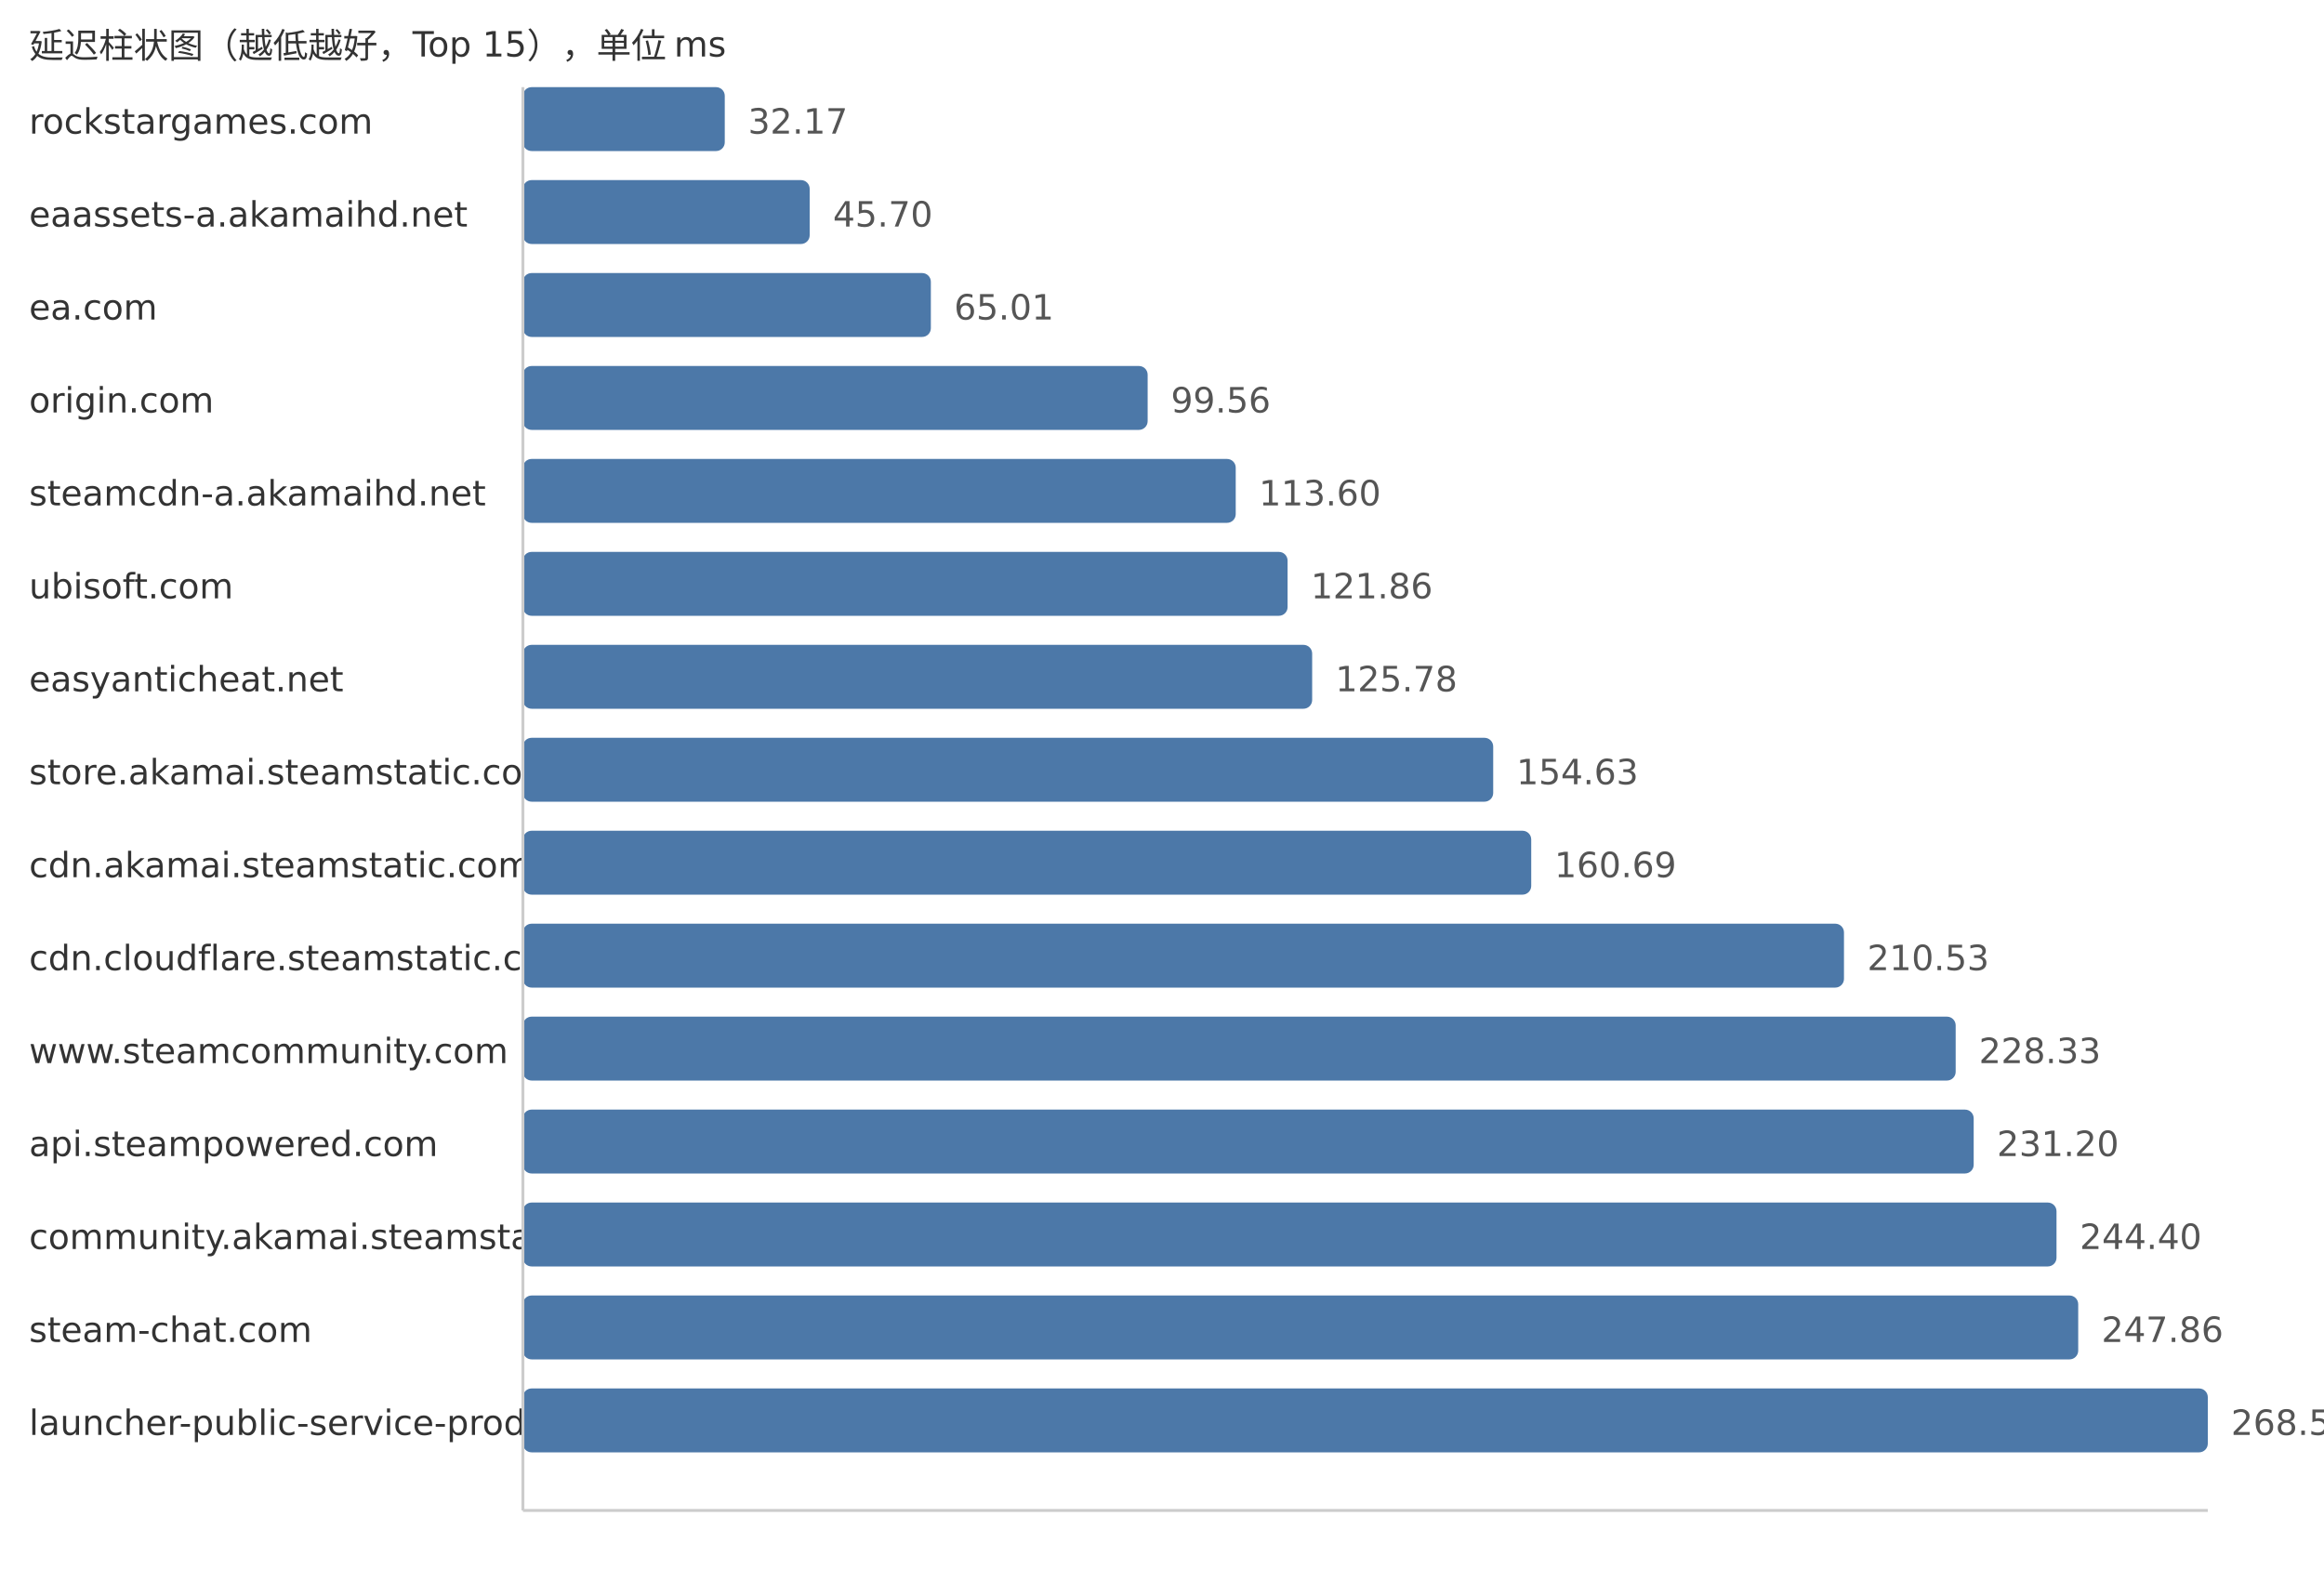
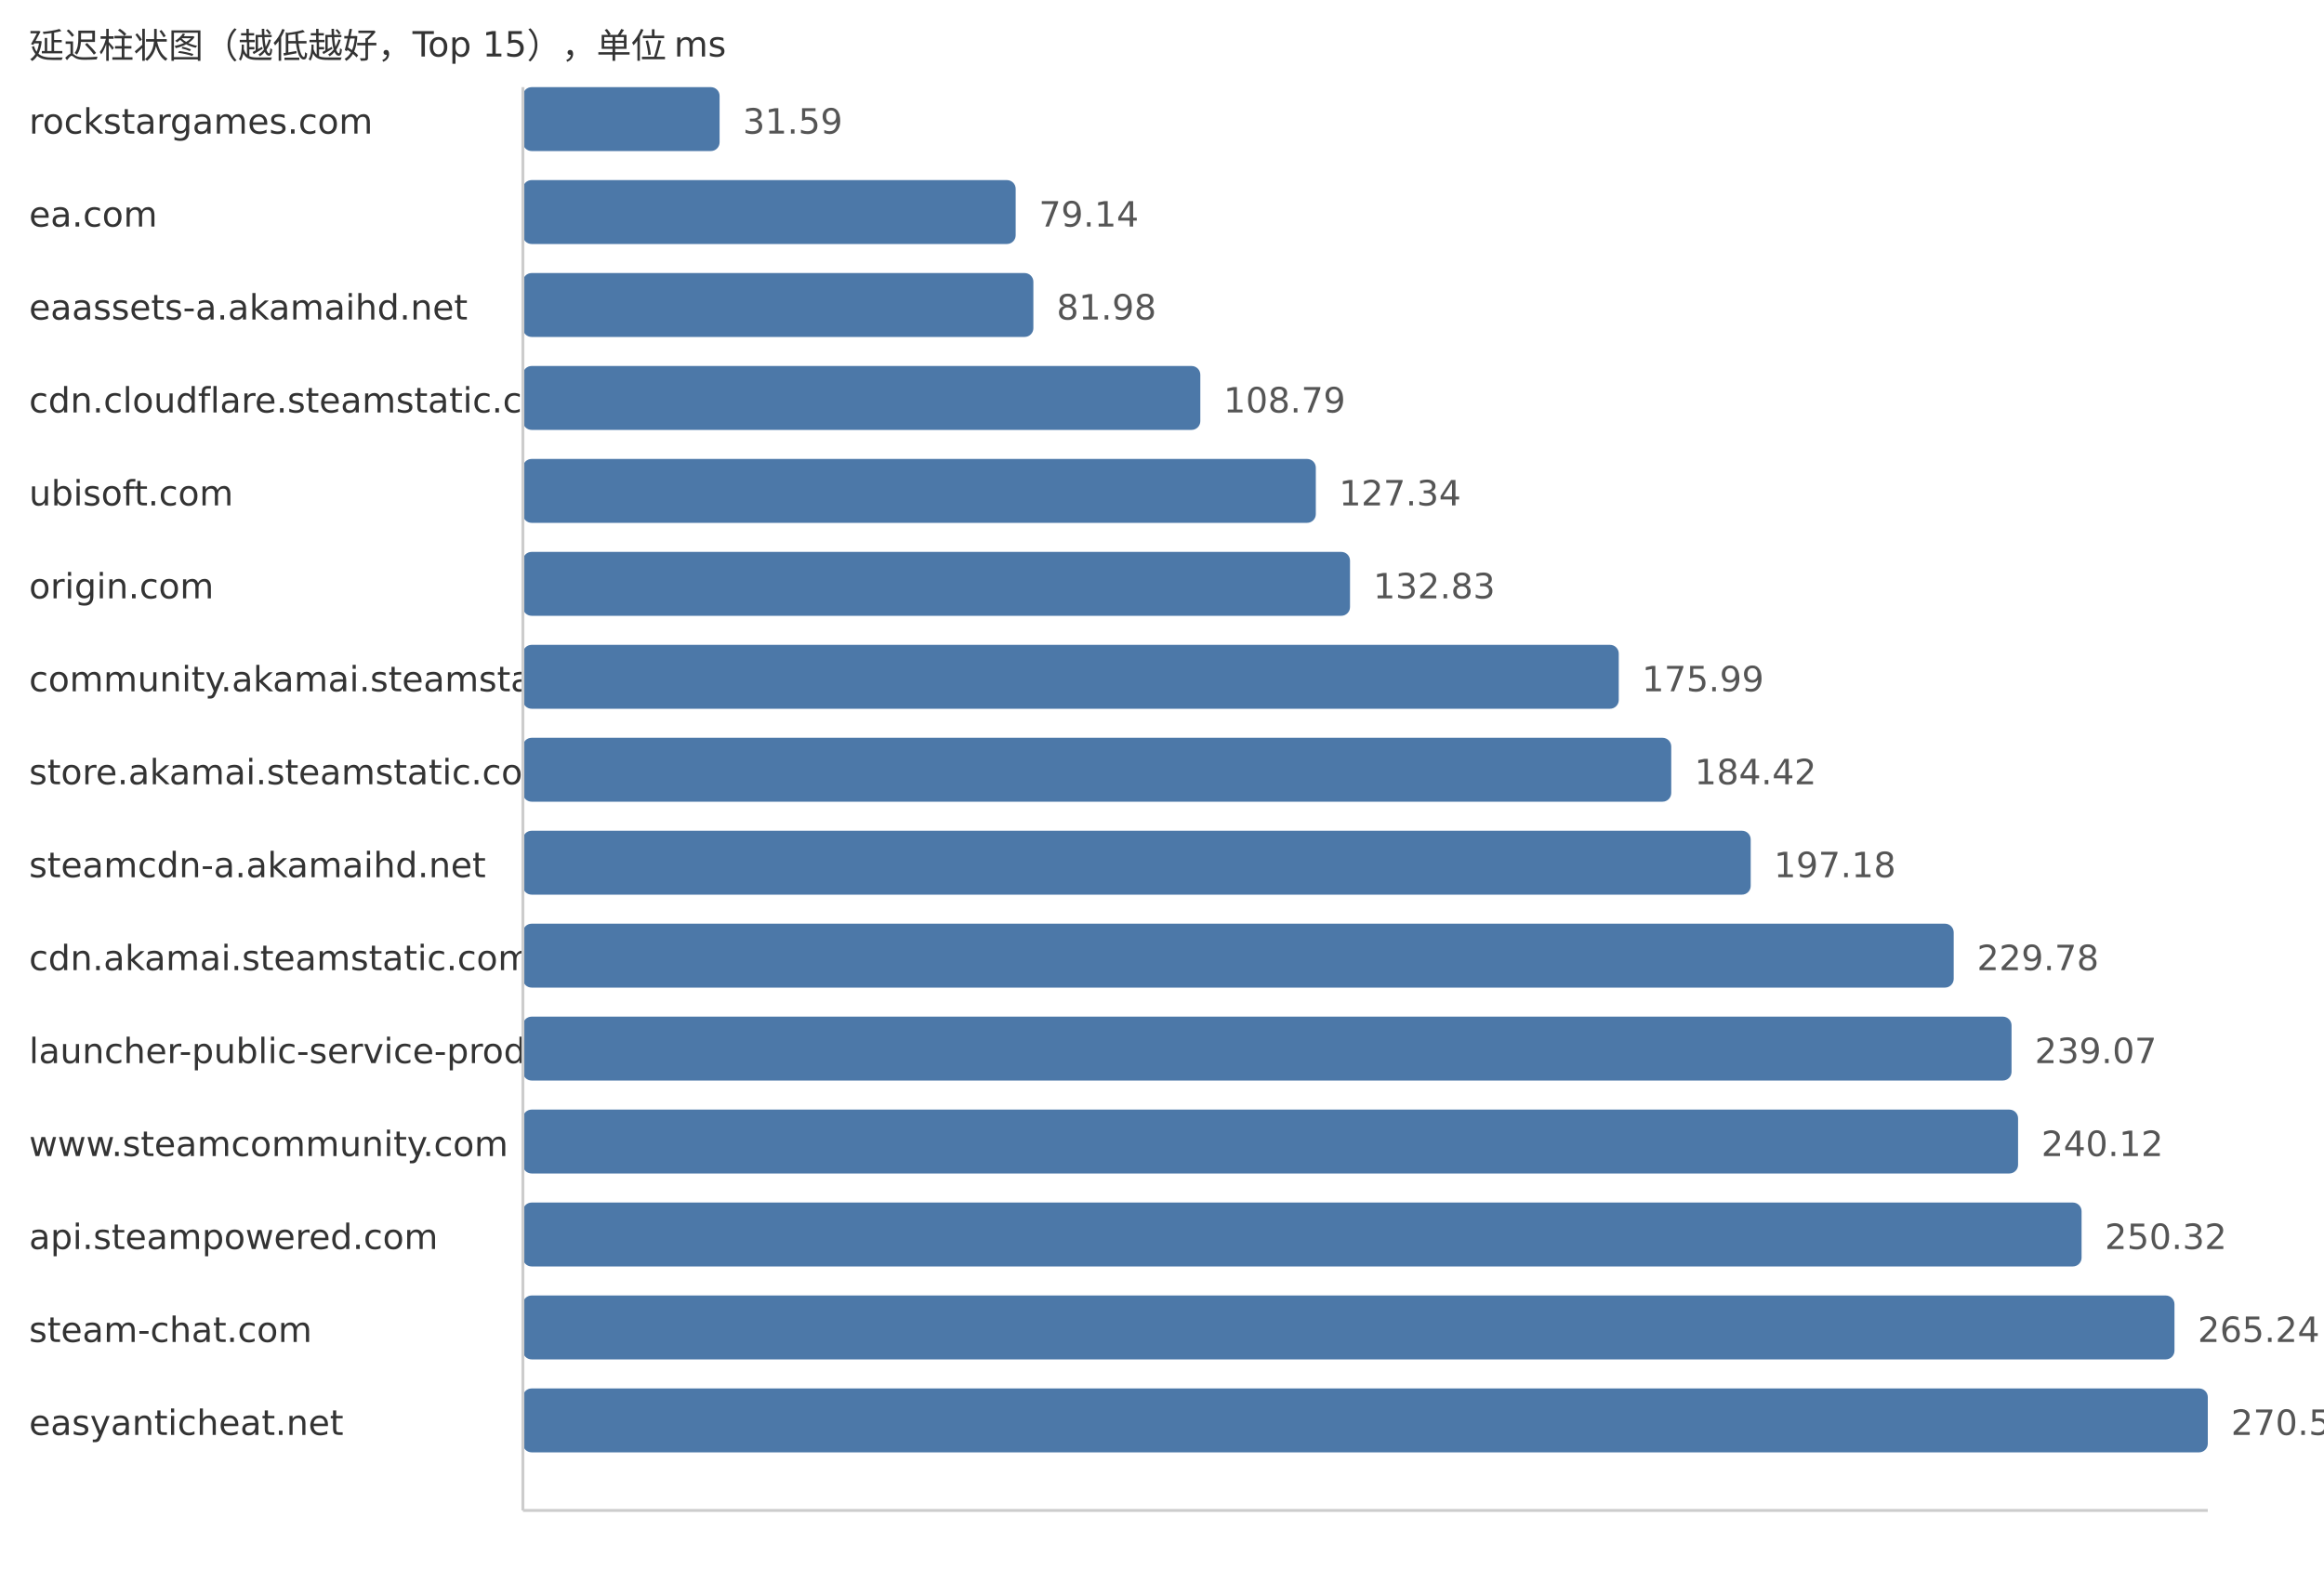
<svg xmlns="http://www.w3.org/2000/svg" width="800" height="540">
  <style> .label{font-family:DejaVu Sans,Verdana,Geneva,sans-serif;font-size:12px;fill:#333} .value{font-family:DejaVu Sans,Verdana,Geneva,sans-serif;font-size:12px;fill:#555} </style>
  <text x="10" y="20" class="label">延迟柱状图（越低越好，Top 15），单位 ms</text>
  <text x="10" y="46" class="label">rockstargames.com</text>
-   <rect x="180" y="30" width="69.49" height="22" fill="#4c78a8" rx="3" />
-   <text x="257.49" y="46" class="value">32.17</text>
-   <text x="10" y="78" class="label">eaassets-a.akamaihd.net</text>
-   <rect x="180" y="62" width="98.72" height="22" fill="#4c78a8" rx="3" />
-   <text x="286.72" y="78" class="value">45.70</text>
-   <text x="10" y="110" class="label">ea.com</text>
-   <rect x="180" y="94" width="140.43" height="22" fill="#4c78a8" rx="3" />
-   <text x="328.43" y="110" class="value">65.01</text>
-   <text x="10" y="142" class="label">origin.com</text>
-   <rect x="180" y="126" width="215.06" height="22" fill="#4c78a8" rx="3" />
-   <text x="403.06" y="142" class="value">99.56</text>
-   <text x="10" y="174" class="label">steamcdn-a.akamaihd.net</text>
-   <rect x="180" y="158" width="245.38" height="22" fill="#4c78a8" rx="3" />
-   <text x="433.38" y="174" class="value">113.60</text>
-   <text x="10" y="206" class="label">ubisoft.com</text>
-   <rect x="180" y="190" width="263.23" height="22" fill="#4c78a8" rx="3" />
-   <text x="451.23" y="206" class="value">121.86</text>
-   <text x="10" y="238" class="label">easyanticheat.net</text>
-   <rect x="180" y="222" width="271.69" height="22" fill="#4c78a8" rx="3" />
-   <text x="459.69" y="238" class="value">125.78</text>
+   <rect x="180" y="30" width="67.71" height="22" fill="#4c78a8" rx="3" />
+   <text x="255.71" y="46" class="value">31.59</text>
+   <text x="10" y="78" class="label">ea.com</text>
+   <rect x="180" y="62" width="169.63" height="22" fill="#4c78a8" rx="3" />
+   <text x="357.63" y="78" class="value">79.14</text>
+   <text x="10" y="110" class="label">eaassets-a.akamaihd.net</text>
+   <rect x="180" y="94" width="175.72" height="22" fill="#4c78a8" rx="3" />
+   <text x="363.72" y="110" class="value">81.98</text>
+   <text x="10" y="142" class="label">cdn.cloudflare.steamstatic.com</text>
+   <rect x="180" y="126" width="233.19" height="22" fill="#4c78a8" rx="3" />
+   <text x="421.19" y="142" class="value">108.79</text>
+   <text x="10" y="174" class="label">ubisoft.com</text>
+   <rect x="180" y="158" width="272.95" height="22" fill="#4c78a8" rx="3" />
+   <text x="460.95" y="174" class="value">127.34</text>
+   <text x="10" y="206" class="label">origin.com</text>
+   <rect x="180" y="190" width="284.72" height="22" fill="#4c78a8" rx="3" />
+   <text x="472.72" y="206" class="value">132.83</text>
+   <text x="10" y="238" class="label">community.akamai.steamstatic.com</text>
+   <rect x="180" y="222" width="377.23" height="22" fill="#4c78a8" rx="3" />
+   <text x="565.23" y="238" class="value">175.99</text>
  <text x="10" y="270" class="label">store.akamai.steamstatic.com</text>
-   <rect x="180" y="254" width="334.01" height="22" fill="#4c78a8" rx="3" />
-   <text x="522.01" y="270" class="value">154.63</text>
-   <text x="10" y="302" class="label">cdn.akamai.steamstatic.com</text>
-   <rect x="180" y="286" width="347.1" height="22" fill="#4c78a8" rx="3" />
-   <text x="535.1" y="302" class="value">160.69</text>
-   <text x="10" y="334" class="label">cdn.cloudflare.steamstatic.com</text>
-   <rect x="180" y="318" width="454.76" height="22" fill="#4c78a8" rx="3" />
-   <text x="642.76" y="334" class="value">210.53</text>
-   <text x="10" y="366" class="label">www.steamcommunity.com</text>
-   <rect x="180" y="350" width="493.21" height="22" fill="#4c78a8" rx="3" />
-   <text x="681.21" y="366" class="value">228.33</text>
-   <text x="10" y="398" class="label">api.steampowered.com</text>
-   <rect x="180" y="382" width="499.41" height="22" fill="#4c78a8" rx="3" />
-   <text x="687.41" y="398" class="value">231.20</text>
-   <text x="10" y="430" class="label">community.akamai.steamstatic.com</text>
-   <rect x="180" y="414" width="527.92" height="22" fill="#4c78a8" rx="3" />
-   <text x="715.92" y="430" class="value">244.40</text>
+   <rect x="180" y="254" width="395.3" height="22" fill="#4c78a8" rx="3" />
+   <text x="583.3" y="270" class="value">184.42</text>
+   <text x="10" y="302" class="label">steamcdn-a.akamaihd.net</text>
+   <rect x="180" y="286" width="422.65" height="22" fill="#4c78a8" rx="3" />
+   <text x="610.65" y="302" class="value">197.18</text>
+   <text x="10" y="334" class="label">cdn.akamai.steamstatic.com</text>
+   <rect x="180" y="318" width="492.53" height="22" fill="#4c78a8" rx="3" />
+   <text x="680.53" y="334" class="value">229.78</text>
+   <text x="10" y="366" class="label">launcher-public-service-prod06.ol.epicgames.com</text>
+   <rect x="180" y="350" width="512.44" height="22" fill="#4c78a8" rx="3" />
+   <text x="700.44" y="366" class="value">239.07</text>
+   <text x="10" y="398" class="label">www.steamcommunity.com</text>
+   <rect x="180" y="382" width="514.69" height="22" fill="#4c78a8" rx="3" />
+   <text x="702.69" y="398" class="value">240.12</text>
+   <text x="10" y="430" class="label">api.steampowered.com</text>
+   <rect x="180" y="414" width="536.55" height="22" fill="#4c78a8" rx="3" />
+   <text x="724.55" y="430" class="value">250.32</text>
  <text x="10" y="462" class="label">steam-chat.com</text>
-   <rect x="180" y="446" width="535.39" height="22" fill="#4c78a8" rx="3" />
-   <text x="723.39" y="462" class="value">247.86</text>
-   <text x="10" y="494" class="label">launcher-public-service-prod06.ol.epicgames.com</text>
+   <rect x="180" y="446" width="568.53" height="22" fill="#4c78a8" rx="3" />
+   <text x="756.53" y="462" class="value">265.24</text>
+   <text x="10" y="494" class="label">easyanticheat.net</text>
  <rect x="180" y="478" width="580.0" height="22" fill="#4c78a8" rx="3" />
-   <text x="768.0" y="494" class="value">268.51</text>
+   <text x="768.0" y="494" class="value">270.59</text>
  <line x1="180" y1="30" x2="180" y2="520" stroke="#ccc" />
  <line x1="180" y1="520" x2="760" y2="520" stroke="#ccc" />
</svg>
